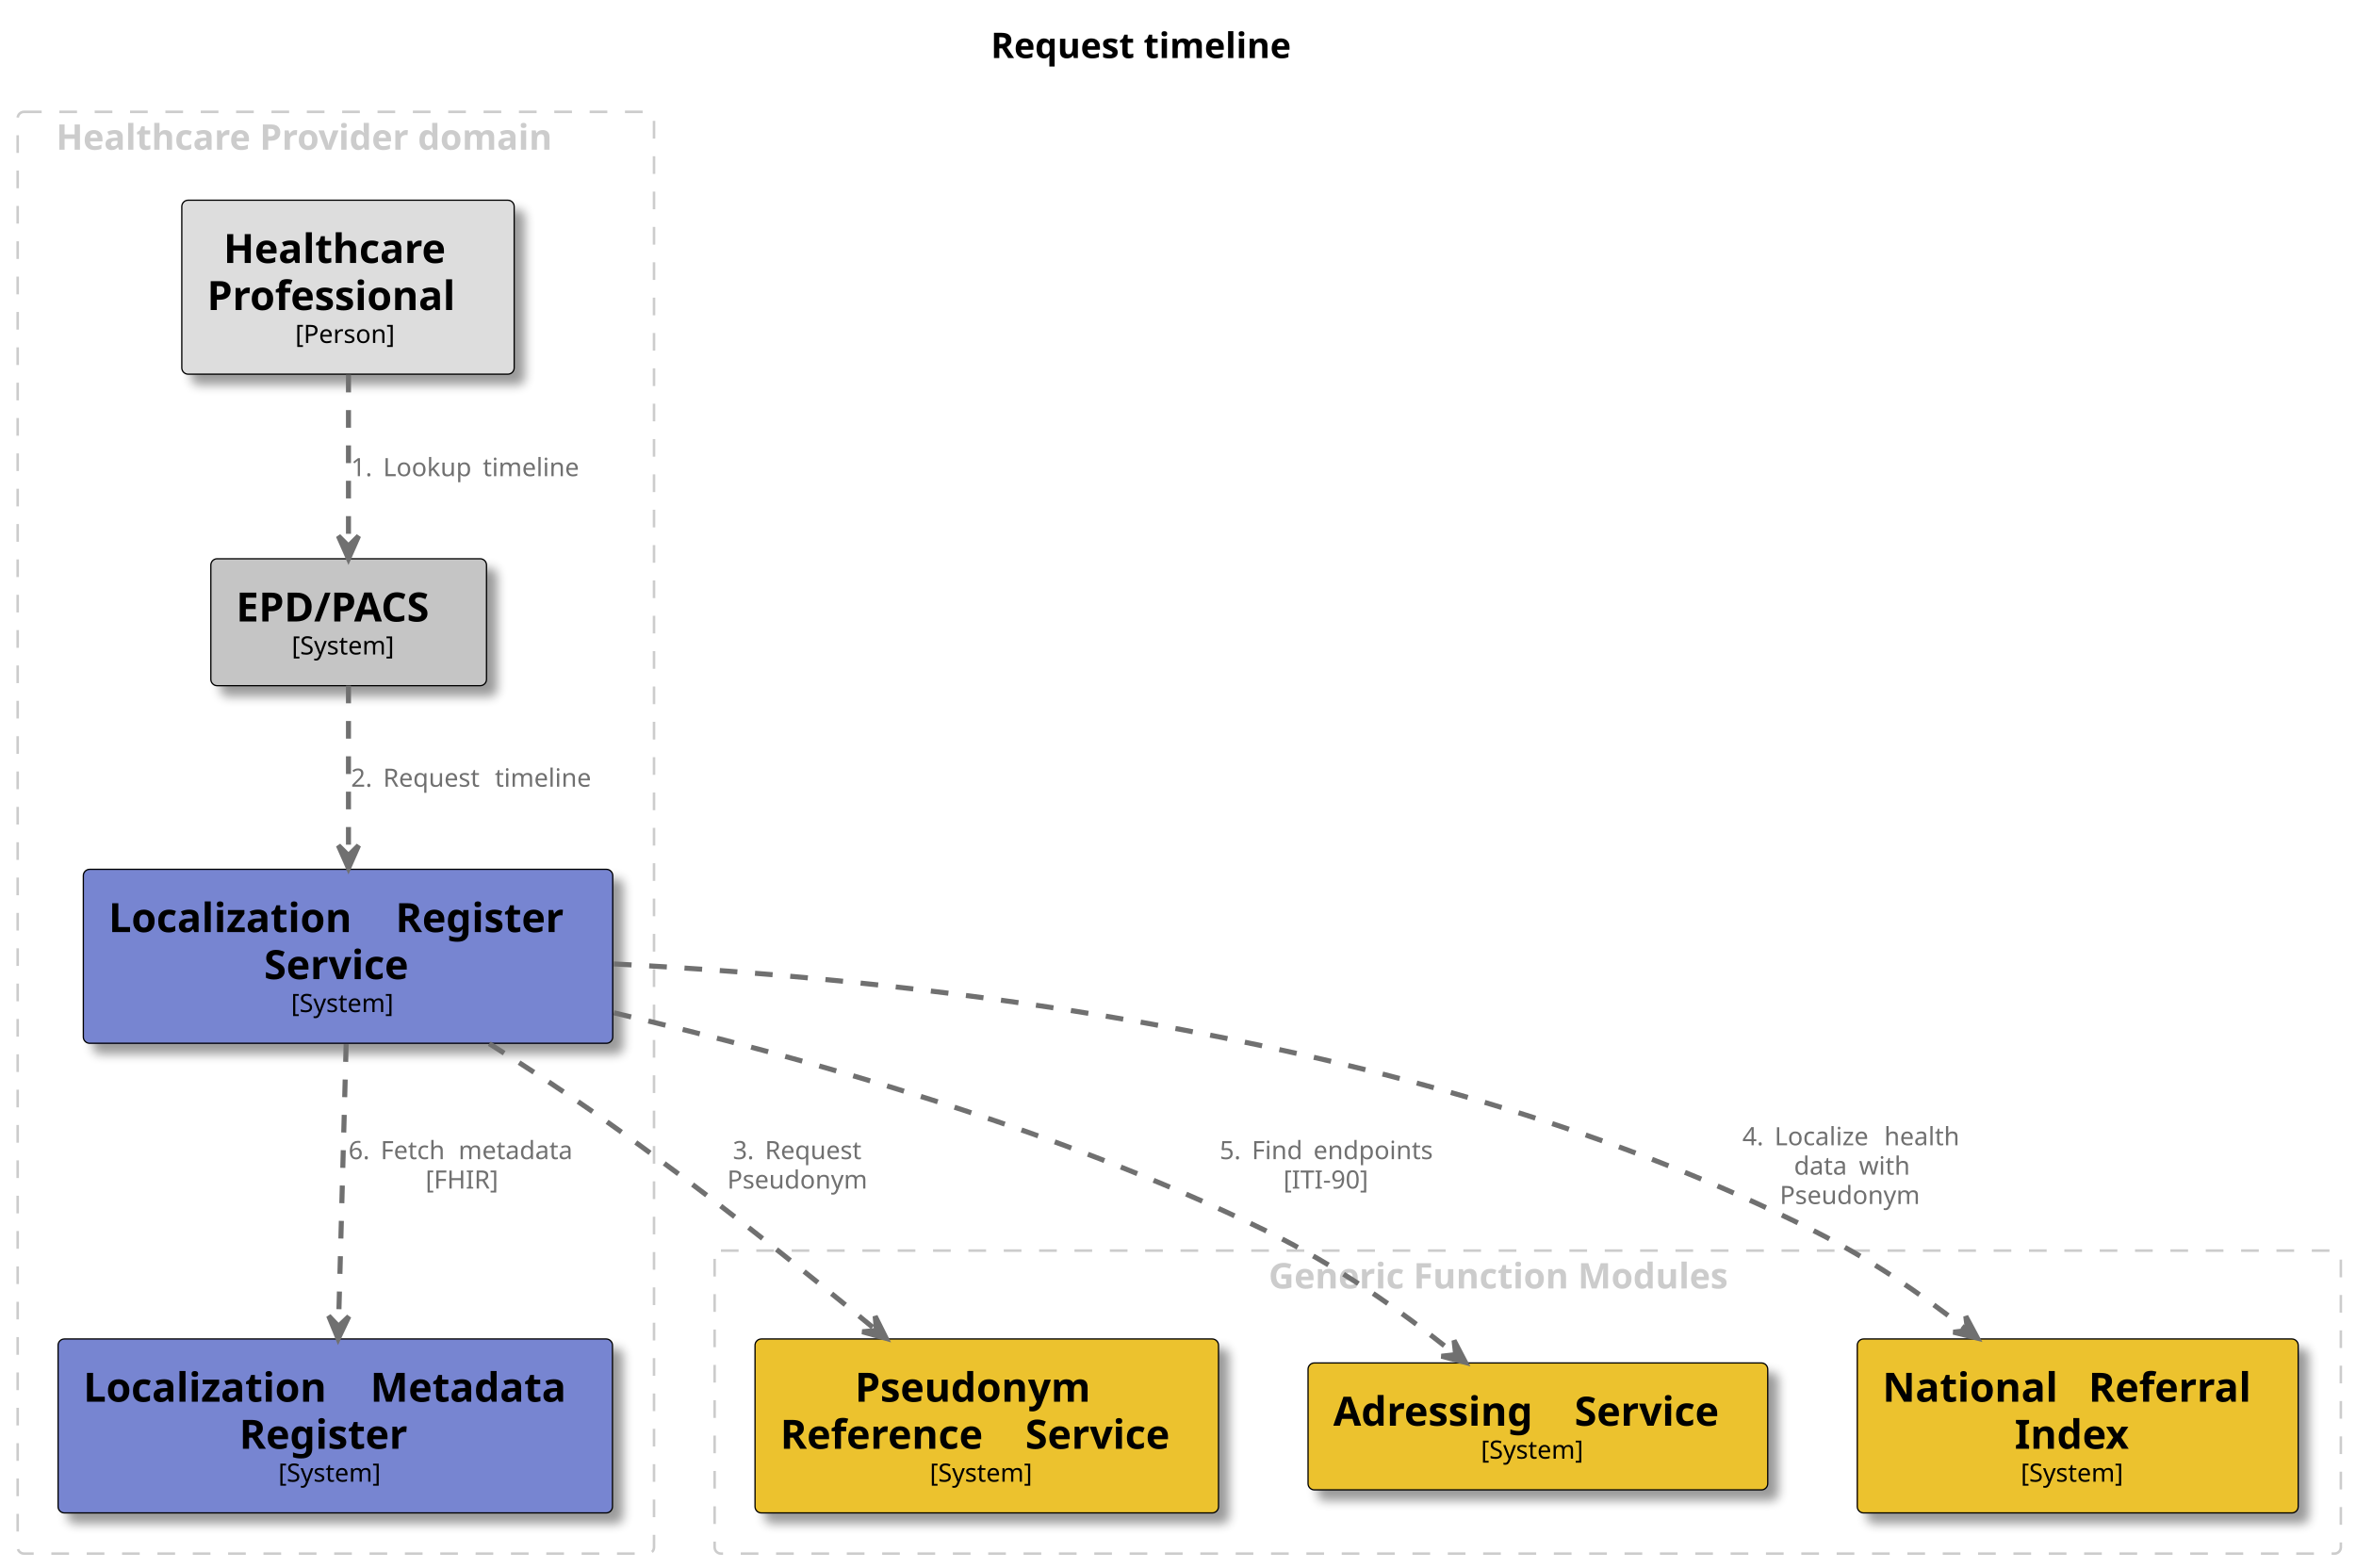
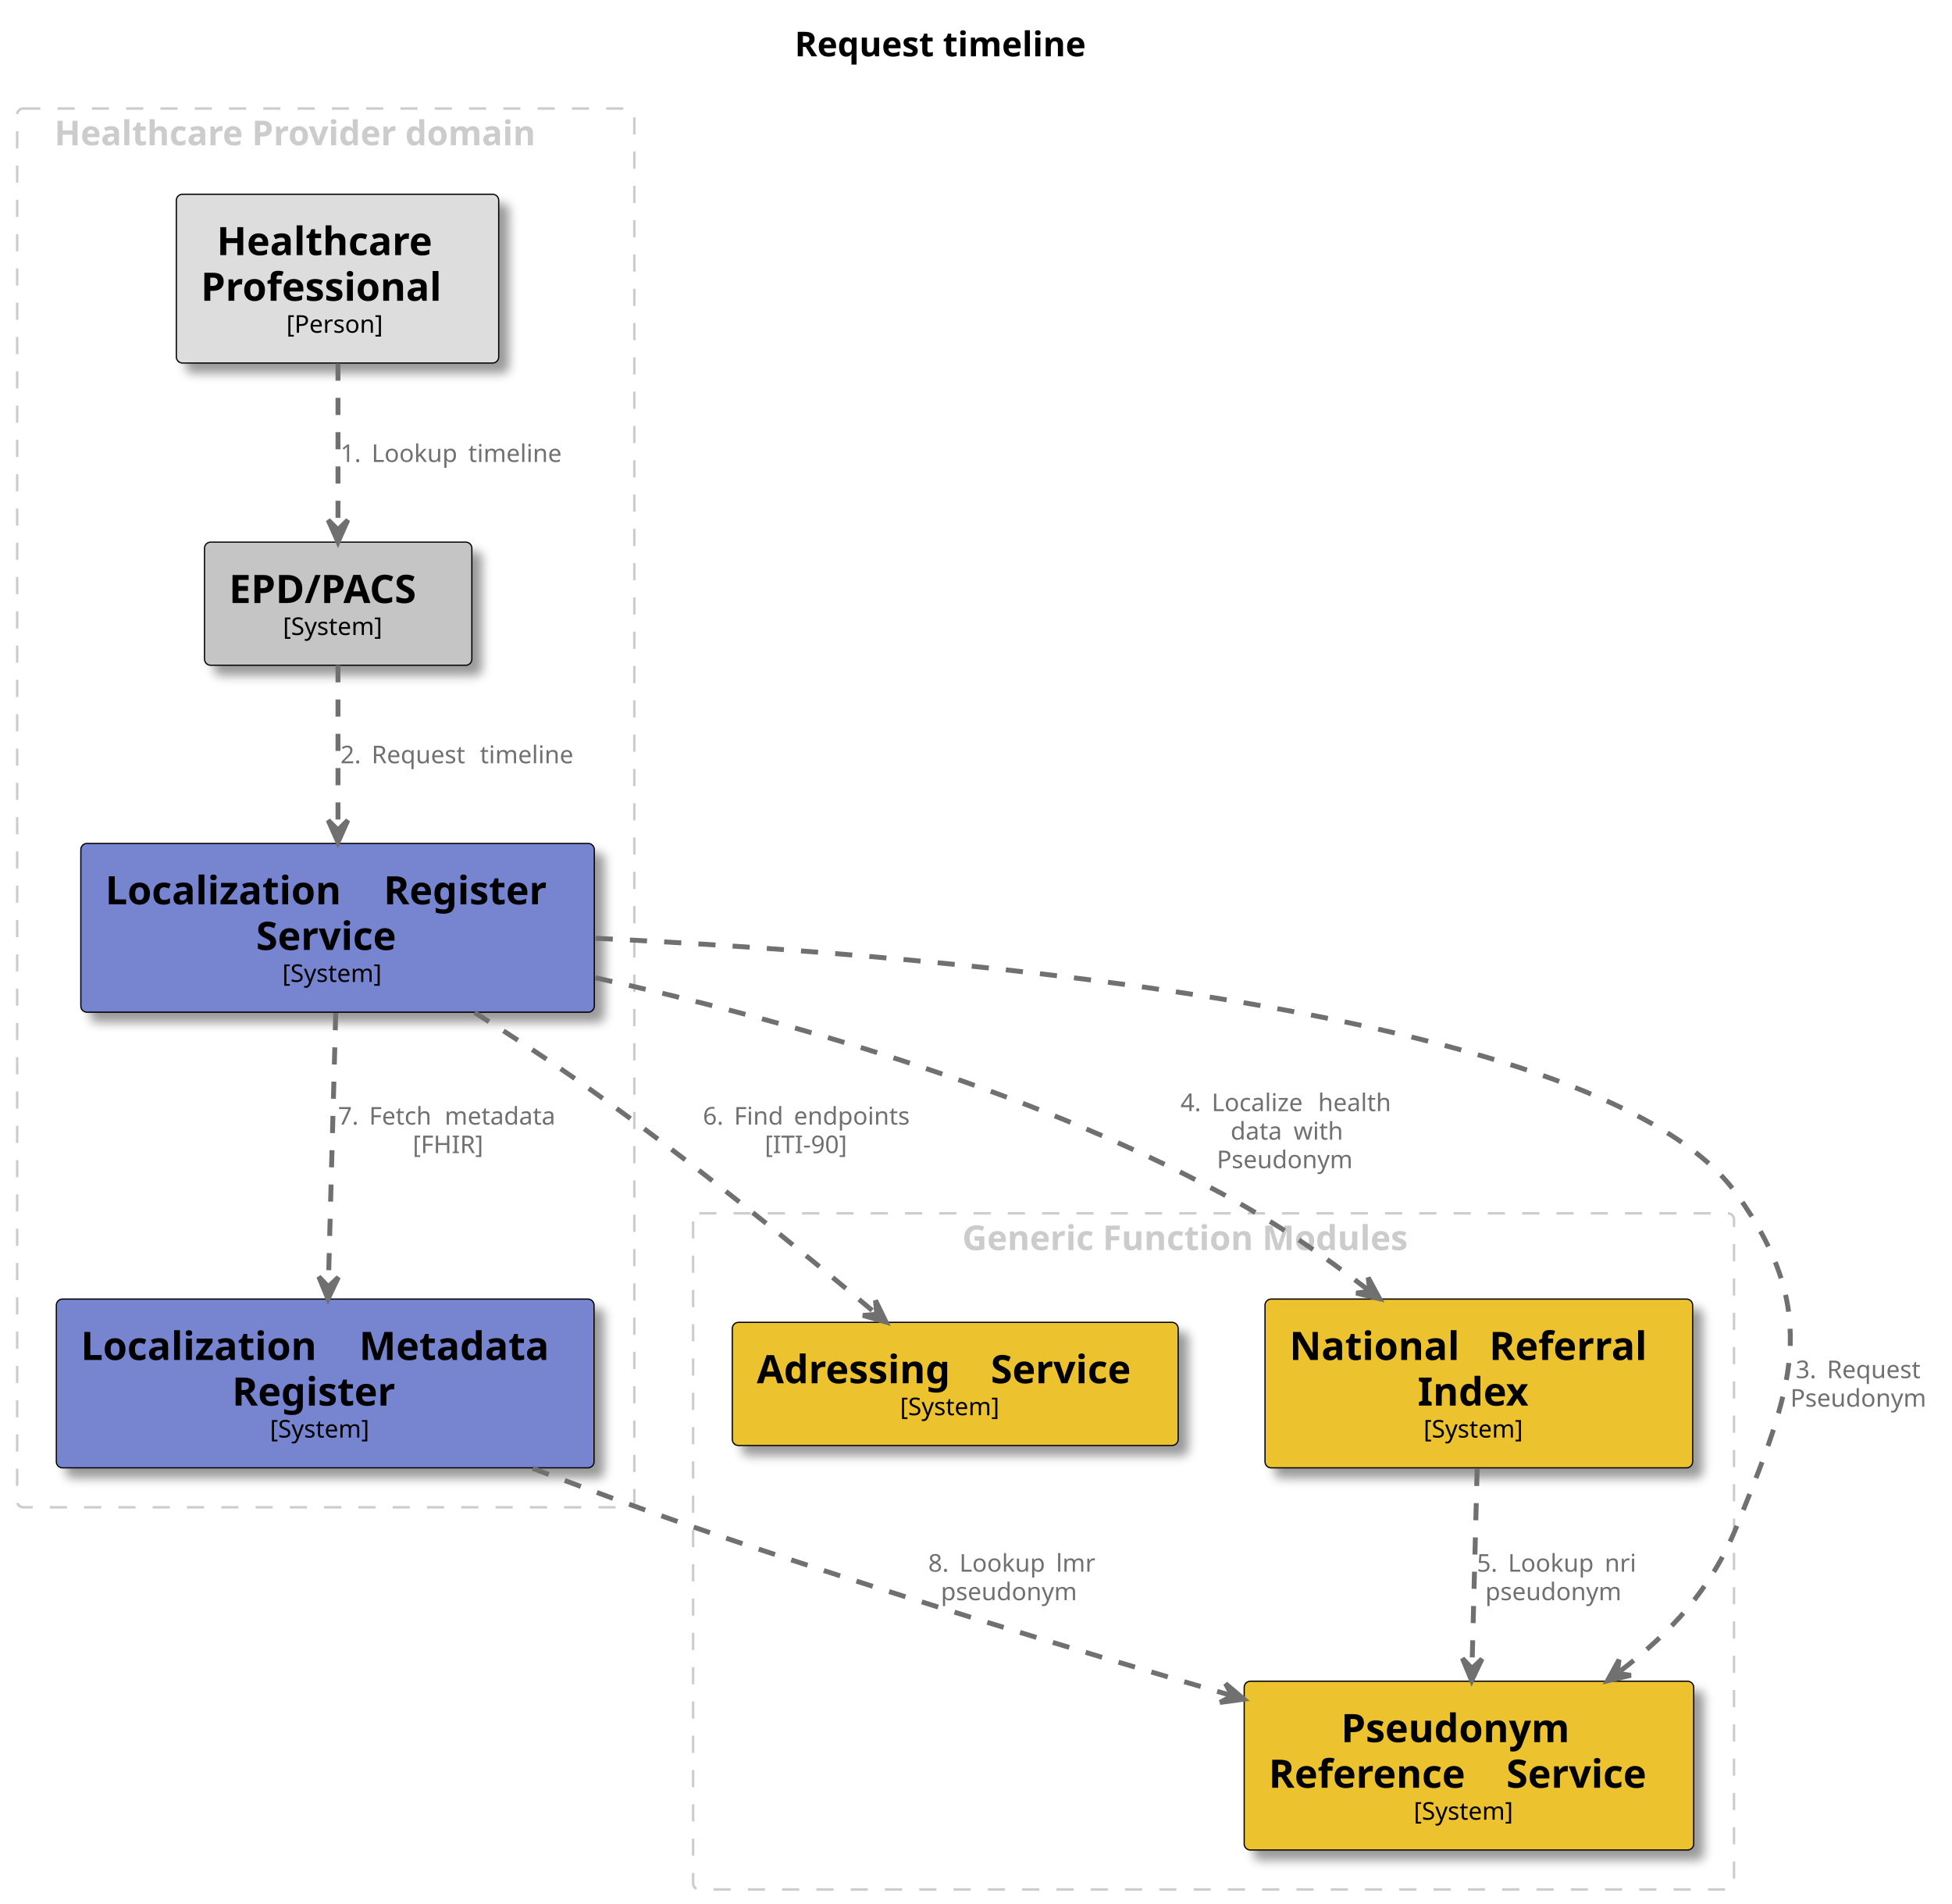
- <svg xmlns="http://www.w3.org/2000/svg" contentStyleType="text/css" height="621px" preserveAspectRatio="none" style="width:933px;height:621px;background:#FFFFFF;" version="1.1" viewBox="0 0 933 621" width="933px" zoomAndPan="magnify">
+ <svg xmlns="http://www.w3.org/2000/svg" contentStyleType="text/css" height="777px" preserveAspectRatio="none" style="width:797px;height:777px;background:#FFFFFF;" version="1.1" viewBox="0 0 797 777" width="797px" zoomAndPan="magnify">
  <defs>
-     <filter height="300%" id="f1fk52ow664wr3" width="300%" x="-1" y="-1">
+     <filter height="300%" id="f6dsp7npsk5ae" width="300%" x="-1" y="-1">
      <feGaussianBlur result="blurOut" stdDeviation="2.0" />
      <feColorMatrix in="blurOut" result="blurOut2" type="matrix" values="0 0 0 0 0 0 0 0 0 0 0 0 0 0 0 0 0 0 .4 0" />
      <feOffset dx="4.0" dy="4.0" in="blurOut2" result="blurOut3" />
      <feBlend in="SourceGraphic" in2="blurOut3" mode="normal" />
    </filter>
  </defs>
  <g>
-     <text fill="#000000" font-family="sans-serif" font-size="14" font-weight="bold" lengthAdjust="spacing" textLength="134.292" x="392.354" y="22.995">Request timeline</text>
+     <text fill="#000000" font-family="sans-serif" font-size="14" font-weight="bold" lengthAdjust="spacing" textLength="134.292" x="324.451" y="22.995">Request timeline</text>
    <g id="cluster_group1">
-       <rect fill="none" height="120" rx="2.5" ry="2.5" style="stroke:#CCCCCC;stroke-width:1.0;stroke-dasharray:7.0,7.0;" width="644" x="283" y="495.297" />
-       <text fill="#CCCCCC" font-family="sans-serif" font-size="14" font-weight="bold" lengthAdjust="spacing" textLength="205.235" x="502.382" y="510.292">Generic Function Modules</text>
+       <rect fill="none" height="276" rx="2.5" ry="2.5" style="stroke:#CCCCCC;stroke-width:1.0;stroke-dasharray:7.0,7.0;" width="425" x="283" y="495.297" />
+       <text fill="#CCCCCC" font-family="sans-serif" font-size="14" font-weight="bold" lengthAdjust="spacing" textLength="205.235" x="392.882" y="510.292">Generic Function Modules</text>
    </g>
    <g id="cluster_group2">
      <rect fill="none" height="571" rx="2.5" ry="2.5" style="stroke:#CCCCCC;stroke-width:1.0;stroke-dasharray:7.0,7.0;" width="252" x="7" y="44.297" />
      <text fill="#CCCCCC" font-family="sans-serif" font-size="14" font-weight="bold" lengthAdjust="spacing" textLength="221.58" x="22.21" y="59.292">Healthcare Provider domain</text>
    </g>
    <g id="elem_PseudonymReferenceService">
-       <rect fill="#ECC22E" filter="url(#f1fk52ow664wr3)" height="68.891" rx="2.5" ry="2.5" style="stroke:#000000;stroke-width:0.5;" width="183.539" x="299" y="530.297" />
-       <text fill="#000000" font-family="sans-serif" font-size="16" font-weight="bold" lengthAdjust="spacing" textLength="104.43" x="338.555" y="555.148">Pseudonym</text>
-       <text fill="#000000" font-family="sans-serif" font-size="16" font-weight="bold" lengthAdjust="spacing" textLength="91.453" x="309" y="573.773">Reference</text>
-       <text fill="#000000" font-family="sans-serif" font-size="16" font-weight="bold" lengthAdjust="spacing" textLength="5.57" x="400.453" y="573.773"> </text>
-       <text fill="#000000" font-family="sans-serif" font-size="16" font-weight="bold" lengthAdjust="spacing" textLength="66.516" x="406.023" y="573.773">Service</text>
-       <text fill="#000000" font-family="sans-serif" font-size="10" lengthAdjust="spacing" textLength="45.093" x="368.223" y="586.829">[System]</text>
+       <rect fill="#ECC22E" filter="url(#f6dsp7npsk5ae)" height="68.891" rx="2.5" ry="2.5" style="stroke:#000000;stroke-width:0.5;" width="183.539" x="508" y="686.297" />
+       <text fill="#000000" font-family="sans-serif" font-size="16" font-weight="bold" lengthAdjust="spacing" textLength="104.43" x="547.555" y="711.148">Pseudonym</text>
+       <text fill="#000000" font-family="sans-serif" font-size="16" font-weight="bold" lengthAdjust="spacing" textLength="91.453" x="518" y="729.773">Reference</text>
+       <text fill="#000000" font-family="sans-serif" font-size="16" font-weight="bold" lengthAdjust="spacing" textLength="5.57" x="609.453" y="729.773"> </text>
+       <text fill="#000000" font-family="sans-serif" font-size="16" font-weight="bold" lengthAdjust="spacing" textLength="66.516" x="615.023" y="729.773">Service</text>
+       <text fill="#000000" font-family="sans-serif" font-size="10" lengthAdjust="spacing" textLength="45.093" x="577.223" y="742.829">[System]</text>
    </g>
    <g id="elem_AdressingService">
-       <rect fill="#ECC22E" filter="url(#f1fk52ow664wr3)" height="50.266" rx="2.5" ry="2.5" style="stroke:#000000;stroke-width:0.5;" width="182.039" x="518" y="539.797" />
-       <text fill="#000000" font-family="sans-serif" font-size="16" font-weight="bold" lengthAdjust="spacing" textLength="89.953" x="528" y="564.648">Adressing</text>
-       <text fill="#000000" font-family="sans-serif" font-size="16" font-weight="bold" lengthAdjust="spacing" textLength="5.57" x="617.953" y="564.648"> </text>
-       <text fill="#000000" font-family="sans-serif" font-size="16" font-weight="bold" lengthAdjust="spacing" textLength="66.516" x="623.523" y="564.648">Service</text>
-       <text fill="#000000" font-family="sans-serif" font-size="10" lengthAdjust="spacing" textLength="45.093" x="586.473" y="577.704">[System]</text>
+       <rect fill="#ECC22E" filter="url(#f6dsp7npsk5ae)" height="50.266" rx="2.5" ry="2.5" style="stroke:#000000;stroke-width:0.5;" width="182.039" x="299" y="539.797" />
+       <text fill="#000000" font-family="sans-serif" font-size="16" font-weight="bold" lengthAdjust="spacing" textLength="89.953" x="309" y="564.648">Adressing</text>
+       <text fill="#000000" font-family="sans-serif" font-size="16" font-weight="bold" lengthAdjust="spacing" textLength="5.57" x="398.953" y="564.648"> </text>
+       <text fill="#000000" font-family="sans-serif" font-size="16" font-weight="bold" lengthAdjust="spacing" textLength="66.516" x="404.523" y="564.648">Service</text>
+       <text fill="#000000" font-family="sans-serif" font-size="10" lengthAdjust="spacing" textLength="45.093" x="367.473" y="577.704">[System]</text>
    </g>
    <g id="elem_NationalReferralIndex">
-       <rect fill="#ECC22E" filter="url(#f1fk52ow664wr3)" height="68.891" rx="2.5" ry="2.5" style="stroke:#000000;stroke-width:0.5;" width="174.602" x="735.5" y="530.297" />
-       <text fill="#000000" font-family="sans-serif" font-size="16" font-weight="bold" lengthAdjust="spacing" textLength="75.984" x="745.5" y="555.148">National</text>
-       <text fill="#000000" font-family="sans-serif" font-size="16" font-weight="bold" lengthAdjust="spacing" textLength="5.57" x="821.484" y="555.148"> </text>
-       <text fill="#000000" font-family="sans-serif" font-size="16" font-weight="bold" lengthAdjust="spacing" textLength="73.047" x="827.055" y="555.148">Referral</text>
-       <text fill="#000000" font-family="sans-serif" font-size="16" font-weight="bold" lengthAdjust="spacing" textLength="49.969" x="797.816" y="573.773">Index</text>
-       <text fill="#000000" font-family="sans-serif" font-size="10" lengthAdjust="spacing" textLength="45.093" x="800.254" y="586.829">[System]</text>
+       <rect fill="#ECC22E" filter="url(#f6dsp7npsk5ae)" height="68.891" rx="2.5" ry="2.5" style="stroke:#000000;stroke-width:0.5;" width="174.602" x="516.5" y="530.297" />
+       <text fill="#000000" font-family="sans-serif" font-size="16" font-weight="bold" lengthAdjust="spacing" textLength="75.984" x="526.5" y="555.148">National</text>
+       <text fill="#000000" font-family="sans-serif" font-size="16" font-weight="bold" lengthAdjust="spacing" textLength="5.57" x="602.484" y="555.148"> </text>
+       <text fill="#000000" font-family="sans-serif" font-size="16" font-weight="bold" lengthAdjust="spacing" textLength="73.047" x="608.055" y="555.148">Referral</text>
+       <text fill="#000000" font-family="sans-serif" font-size="16" font-weight="bold" lengthAdjust="spacing" textLength="49.969" x="578.816" y="573.773">Index</text>
+       <text fill="#000000" font-family="sans-serif" font-size="10" lengthAdjust="spacing" textLength="45.093" x="581.254" y="586.829">[System]</text>
    </g>
    <g id="elem_LocalizationMetadataRegister">
-       <rect fill="#7785D1" filter="url(#f1fk52ow664wr3)" height="68.891" rx="2.5" ry="2.5" style="stroke:#000000;stroke-width:0.5;" width="219.547" x="23" y="530.297" />
+       <rect fill="#7785D1" filter="url(#f6dsp7npsk5ae)" height="68.891" rx="2.5" ry="2.5" style="stroke:#000000;stroke-width:0.5;" width="219.547" x="23" y="530.297" />
      <text fill="#000000" font-family="sans-serif" font-size="16" font-weight="bold" lengthAdjust="spacing" textLength="108.062" x="33" y="555.148">Localization</text>
      <text fill="#000000" font-family="sans-serif" font-size="16" font-weight="bold" lengthAdjust="spacing" textLength="5.57" x="141.062" y="555.148"> </text>
      <text fill="#000000" font-family="sans-serif" font-size="16" font-weight="bold" lengthAdjust="spacing" textLength="85.914" x="146.633" y="555.148">Metadata</text>
      <text fill="#000000" font-family="sans-serif" font-size="16" font-weight="bold" lengthAdjust="spacing" textLength="76.023" x="94.762" y="573.773">Register</text>
      <text fill="#000000" font-family="sans-serif" font-size="10" lengthAdjust="spacing" textLength="45.093" x="110.227" y="586.829">[System]</text>
    </g>
    <g id="elem_LocalizationRegisterService">
-       <rect fill="#7785D1" filter="url(#f1fk52ow664wr3)" height="68.891" rx="2.5" ry="2.5" style="stroke:#000000;stroke-width:0.5;" width="209.656" x="33" y="344.297" />
+       <rect fill="#7785D1" filter="url(#f6dsp7npsk5ae)" height="68.891" rx="2.5" ry="2.5" style="stroke:#000000;stroke-width:0.5;" width="209.656" x="33" y="344.297" />
      <text fill="#000000" font-family="sans-serif" font-size="16" font-weight="bold" lengthAdjust="spacing" textLength="108.062" x="43" y="369.148">Localization</text>
      <text fill="#000000" font-family="sans-serif" font-size="16" font-weight="bold" lengthAdjust="spacing" textLength="5.57" x="151.062" y="369.148"> </text>
      <text fill="#000000" font-family="sans-serif" font-size="16" font-weight="bold" lengthAdjust="spacing" textLength="76.023" x="156.633" y="369.148">Register</text>
      <text fill="#000000" font-family="sans-serif" font-size="16" font-weight="bold" lengthAdjust="spacing" textLength="66.516" x="104.57" y="387.773">Service</text>
      <text fill="#000000" font-family="sans-serif" font-size="10" lengthAdjust="spacing" textLength="45.093" x="115.282" y="400.829">[System]</text>
    </g>
    <g id="elem_HealthcareProfessional">
-       <rect fill="#DDDDDD" filter="url(#f1fk52ow664wr3)" height="68.891" rx="2.5" ry="2.5" style="stroke:#000000;stroke-width:0.5;" width="131.617" x="72" y="79.297" />
+       <rect fill="#DDDDDD" filter="url(#f6dsp7npsk5ae)" height="68.891" rx="2.5" ry="2.5" style="stroke:#000000;stroke-width:0.5;" width="131.617" x="72" y="79.297" />
      <text fill="#000000" font-family="sans-serif" font-size="16" font-weight="bold" lengthAdjust="spacing" textLength="98.586" x="88.516" y="104.148">Healthcare</text>
      <text fill="#000000" font-family="sans-serif" font-size="16" font-weight="bold" lengthAdjust="spacing" textLength="111.617" x="82" y="122.773">Professional</text>
      <text fill="#000000" font-family="sans-serif" font-size="10" lengthAdjust="spacing" textLength="41.763" x="116.927" y="135.829">[Person]</text>
    </g>
    <g id="elem_EPDPACS">
-       <rect fill="#C5C5C5" filter="url(#f1fk52ow664wr3)" height="50.266" rx="2.5" ry="2.5" style="stroke:#000000;stroke-width:0.5;" width="109.156" x="83.5" y="221.297" />
+       <rect fill="#C5C5C5" filter="url(#f6dsp7npsk5ae)" height="50.266" rx="2.5" ry="2.5" style="stroke:#000000;stroke-width:0.5;" width="109.156" x="83.5" y="221.297" />
      <text fill="#000000" font-family="sans-serif" font-size="16" font-weight="bold" lengthAdjust="spacing" textLength="89.156" x="93.5" y="246.148">EPD/PACS</text>
      <text fill="#000000" font-family="sans-serif" font-size="10" lengthAdjust="spacing" textLength="45.093" x="115.532" y="259.204">[System]</text>
    </g>
    <g id="link_HealthcareProfessional_EPDPACS">
      <path d="M138,148.407 C138,171.207 138,194.827 138,215.277 " fill="none" id="HealthcareProfessional-to-EPDPACS" style="stroke:#707070;stroke-width:2.0;stroke-dasharray:7.0,7.0;" />
      <polygon fill="#707070" points="138,221.277,142,212.277,138,216.277,134,212.277,138,221.277" style="stroke:#707070;stroke-width:2.0;" />
      <text fill="#707070" font-family="sans-serif" font-size="10" lengthAdjust="spacing" textLength="9.541" x="139" y="188.579">1.</text>
      <text fill="#707070" font-family="sans-serif" font-size="10" lengthAdjust="spacing" textLength="3.179" x="148.541" y="188.579"> </text>
      <text fill="#707070" font-family="sans-serif" font-size="10" lengthAdjust="spacing" textLength="36.284" x="151.72" y="188.579">Lookup</text>
      <text fill="#707070" font-family="sans-serif" font-size="10" lengthAdjust="spacing" textLength="3.179" x="188.004" y="188.579"> </text>
      <text fill="#707070" font-family="sans-serif" font-size="10" lengthAdjust="spacing" textLength="40.64" x="191.183" y="188.579">timeline</text>
    </g>
    <g id="link_EPDPACS_LocalizationRegisterService">
      <path d="M138,271.537 C138,291.877 138,315.167 138,337.847 " fill="none" id="EPDPACS-to-LocalizationRegisterService" style="stroke:#707070;stroke-width:2.0;stroke-dasharray:7.0,7.0;" />
      <polygon fill="#707070" points="138,343.847,142,334.847,138,338.847,134,334.847,138,343.847" style="stroke:#707070;stroke-width:2.0;" />
      <text fill="#707070" font-family="sans-serif" font-size="10" lengthAdjust="spacing" textLength="9.541" x="139" y="311.579">2.</text>
      <text fill="#707070" font-family="sans-serif" font-size="10" lengthAdjust="spacing" textLength="3.179" x="148.541" y="311.579"> </text>
      <text fill="#707070" font-family="sans-serif" font-size="10" lengthAdjust="spacing" textLength="41.069" x="151.72" y="311.579">Request</text>
      <text fill="#707070" font-family="sans-serif" font-size="10" lengthAdjust="spacing" textLength="3.179" x="192.789" y="311.579"> </text>
      <text fill="#707070" font-family="sans-serif" font-size="10" lengthAdjust="spacing" textLength="40.64" x="195.968" y="311.579">timeline</text>
    </g>
    <g id="link_LocalizationRegisterService_PseudonymReferenceService">
-       <path d="M193.75,413.337 C208.67,422.707 224.63,433.127 239,443.297 C278.17,471.017 316.204,501.387 346.334,526.266 " fill="none" id="LocalizationRegisterService-to-PseudonymReferenceService" style="stroke:#707070;stroke-width:2.0;stroke-dasharray:7.0,7.0;" />
-       <polygon fill="#707070" points="350.96,530.087,346.567,521.272,347.105,526.903,341.473,527.441,350.96,530.087" style="stroke:#707070;stroke-width:2.0;" />
-       <text fill="#707070" font-family="sans-serif" font-size="10" lengthAdjust="spacing" textLength="9.541" x="290.202" y="459.079">3.</text>
-       <text fill="#707070" font-family="sans-serif" font-size="10" lengthAdjust="spacing" textLength="3.179" x="299.743" y="459.079"> </text>
-       <text fill="#707070" font-family="sans-serif" font-size="10" lengthAdjust="spacing" textLength="41.069" x="302.922" y="459.079">Request</text>
-       <text fill="#707070" font-family="sans-serif" font-size="10" lengthAdjust="spacing" textLength="58.193" x="288" y="470.72">Pseudonym</text>
+       <path d="M243.21,383.017 C393.06,390.197 655.78,413.277 709,487.297 C744.29,536.377 731.7,567.277 709,623.297 C698.65,648.827 682.135,666.483 661.085,682.503 " fill="none" id="LocalizationRegisterService-to-PseudonymReferenceService" style="stroke:#707070;stroke-width:2.0;stroke-dasharray:7.0,7.0;" />
+       <polygon fill="#707070" points="656.31,686.137,665.894,683.869,660.289,683.109,661.049,677.503,656.31,686.137" style="stroke:#707070;stroke-width:2.0;" />
+       <text fill="#707070" font-family="sans-serif" font-size="10" lengthAdjust="spacing" textLength="9.541" x="733.202" y="562.579">3.</text>
+       <text fill="#707070" font-family="sans-serif" font-size="10" lengthAdjust="spacing" textLength="3.179" x="742.743" y="562.579"> </text>
+       <text fill="#707070" font-family="sans-serif" font-size="10" lengthAdjust="spacing" textLength="41.069" x="745.922" y="562.579">Request</text>
+       <text fill="#707070" font-family="sans-serif" font-size="10" lengthAdjust="spacing" textLength="58.193" x="731" y="574.22">Pseudonym</text>
    </g>
    <g id="link_LocalizationRegisterService_NationalReferralIndex">
-       <path d="M243.11,381.767 C363.8,387.877 564.84,410.057 718,487.297 C740.96,498.877 759.559,511.617 778.379,526.297 " fill="none" id="LocalizationRegisterService-to-NationalReferralIndex" style="stroke:#707070;stroke-width:2.0;stroke-dasharray:7.0,7.0;" />
-       <polygon fill="#707070" points="783.11,529.987,778.474,521.298,779.168,526.912,773.553,527.606,783.11,529.987" style="stroke:#707070;stroke-width:2.0;" />
-       <text fill="#707070" font-family="sans-serif" font-size="10" lengthAdjust="spacing" textLength="9.541" x="690" y="453.579">4.</text>
-       <text fill="#707070" font-family="sans-serif" font-size="10" lengthAdjust="spacing" textLength="3.179" x="699.541" y="453.579"> </text>
-       <text fill="#707070" font-family="sans-serif" font-size="10" lengthAdjust="spacing" textLength="40.273" x="702.72" y="453.579">Localize</text>
-       <text fill="#707070" font-family="sans-serif" font-size="10" lengthAdjust="spacing" textLength="3.179" x="742.993" y="453.579"> </text>
-       <text fill="#707070" font-family="sans-serif" font-size="10" lengthAdjust="spacing" textLength="31.655" x="746.172" y="453.579">health</text>
-       <text fill="#707070" font-family="sans-serif" font-size="10" lengthAdjust="spacing" textLength="22.524" x="710.454" y="465.22">data</text>
-       <text fill="#707070" font-family="sans-serif" font-size="10" lengthAdjust="spacing" textLength="3.179" x="732.979" y="465.22"> </text>
-       <text fill="#707070" font-family="sans-serif" font-size="10" lengthAdjust="spacing" textLength="21.216" x="736.157" y="465.22">with</text>
-       <text fill="#707070" font-family="sans-serif" font-size="10" lengthAdjust="spacing" textLength="58.193" x="704.817" y="476.86">Pseudonym</text>
+       <path d="M243.16,399.147 C317.65,415.657 418.28,443.757 499,487.297 C521.43,499.397 539.765,512.058 558.555,526.518 " fill="none" id="LocalizationRegisterService-to-NationalReferralIndex" style="stroke:#707070;stroke-width:2.0;stroke-dasharray:7.0,7.0;" />
+       <polygon fill="#707070" points="563.31,530.177,558.617,521.518,559.347,527.128,553.738,527.858,563.31,530.177" style="stroke:#707070;stroke-width:2.0;" />
+       <text fill="#707070" font-family="sans-serif" font-size="10" lengthAdjust="spacing" textLength="9.541" x="482" y="453.579">4.</text>
+       <text fill="#707070" font-family="sans-serif" font-size="10" lengthAdjust="spacing" textLength="3.179" x="491.541" y="453.579"> </text>
+       <text fill="#707070" font-family="sans-serif" font-size="10" lengthAdjust="spacing" textLength="40.273" x="494.72" y="453.579">Localize</text>
+       <text fill="#707070" font-family="sans-serif" font-size="10" lengthAdjust="spacing" textLength="3.179" x="534.993" y="453.579"> </text>
+       <text fill="#707070" font-family="sans-serif" font-size="10" lengthAdjust="spacing" textLength="31.655" x="538.172" y="453.579">health</text>
+       <text fill="#707070" font-family="sans-serif" font-size="10" lengthAdjust="spacing" textLength="22.524" x="502.454" y="465.22">data</text>
+       <text fill="#707070" font-family="sans-serif" font-size="10" lengthAdjust="spacing" textLength="3.179" x="524.979" y="465.22"> </text>
+       <text fill="#707070" font-family="sans-serif" font-size="10" lengthAdjust="spacing" textLength="21.216" x="528.157" y="465.22">with</text>
+       <text fill="#707070" font-family="sans-serif" font-size="10" lengthAdjust="spacing" textLength="58.193" x="496.817" y="476.86">Pseudonym</text>
+     </g>
+     <g id="link_NationalReferralIndex_PseudonymReferenceService">
+       <path d="M603.12,599.597 C602.46,625.267 601.694,654.429 601.034,680.079 " fill="none" id="NationalReferralIndex-to-PseudonymReferenceService" style="stroke:#707070;stroke-width:2.0;stroke-dasharray:7.0,7.0;" />
+       <polygon fill="#707070" points="600.88,686.077,605.11,677.183,601.009,681.078,597.113,676.977,600.88,686.077" style="stroke:#707070;stroke-width:2.0;" />
+       <text fill="#707070" font-family="sans-serif" font-size="10" lengthAdjust="spacing" textLength="9.541" x="603" y="641.579">5.</text>
+       <text fill="#707070" font-family="sans-serif" font-size="10" lengthAdjust="spacing" textLength="3.179" x="612.541" y="641.579"> </text>
+       <text fill="#707070" font-family="sans-serif" font-size="10" lengthAdjust="spacing" textLength="36.284" x="615.72" y="641.579">Lookup</text>
+       <text fill="#707070" font-family="sans-serif" font-size="10" lengthAdjust="spacing" textLength="3.179" x="652.004" y="641.579"> </text>
+       <text fill="#707070" font-family="sans-serif" font-size="10" lengthAdjust="spacing" textLength="13.227" x="655.183" y="641.579">nri</text>
+       <text fill="#707070" font-family="sans-serif" font-size="10" lengthAdjust="spacing" textLength="58.511" x="606.45" y="653.22">pseudonym</text>
    </g>
    <g id="link_LocalizationRegisterService_AdressingService">
-       <path d="M243.13,401.127 C317.51,418.537 418.32,446.897 501,487.297 C529.9,501.417 554.797,519.239 575.677,535.869 " fill="none" id="LocalizationRegisterService-to-AdressingService" style="stroke:#707070;stroke-width:2.0;stroke-dasharray:7.0,7.0;" />
-       <polygon fill="#707070" points="580.37,539.607,575.822,530.871,576.459,536.492,570.838,537.129,580.37,539.607" style="stroke:#707070;stroke-width:2.0;" />
-       <text fill="#707070" font-family="sans-serif" font-size="10" lengthAdjust="spacing" textLength="9.541" x="483" y="459.079">5.</text>
-       <text fill="#707070" font-family="sans-serif" font-size="10" lengthAdjust="spacing" textLength="3.179" x="492.541" y="459.079"> </text>
-       <text fill="#707070" font-family="sans-serif" font-size="10" lengthAdjust="spacing" textLength="21.216" x="495.72" y="459.079">Find</text>
-       <text fill="#707070" font-family="sans-serif" font-size="10" lengthAdjust="spacing" textLength="3.179" x="516.936" y="459.079"> </text>
-       <text fill="#707070" font-family="sans-serif" font-size="10" lengthAdjust="spacing" textLength="49.551" x="520.114" y="459.079">endpoints</text>
-       <text fill="#707070" font-family="sans-serif" font-size="10" lengthAdjust="spacing" textLength="36.143" x="508.261" y="470.72">[ITI-90]</text>
+       <path d="M193.77,413.297 C208.69,422.677 224.64,433.107 239,443.297 C283.3,474.747 327.409,510.784 357.199,535.844 " fill="none" id="LocalizationRegisterService-to-AdressingService" style="stroke:#707070;stroke-width:2.0;stroke-dasharray:7.0,7.0;" />
+       <polygon fill="#707070" points="361.79,539.707,357.478,530.852,357.964,536.488,352.328,536.974,361.79,539.707" style="stroke:#707070;stroke-width:2.0;" />
+       <text fill="#707070" font-family="sans-serif" font-size="10" lengthAdjust="spacing" textLength="9.541" x="287" y="459.079">6.</text>
+       <text fill="#707070" font-family="sans-serif" font-size="10" lengthAdjust="spacing" textLength="3.179" x="296.541" y="459.079"> </text>
+       <text fill="#707070" font-family="sans-serif" font-size="10" lengthAdjust="spacing" textLength="21.216" x="299.72" y="459.079">Find</text>
+       <text fill="#707070" font-family="sans-serif" font-size="10" lengthAdjust="spacing" textLength="3.179" x="320.935" y="459.079"> </text>
+       <text fill="#707070" font-family="sans-serif" font-size="10" lengthAdjust="spacing" textLength="49.551" x="324.114" y="459.079">endpoints</text>
+       <text fill="#707070" font-family="sans-serif" font-size="10" lengthAdjust="spacing" textLength="36.143" x="312.261" y="470.72">[ITI-90]</text>
    </g>
    <g id="link_LocalizationRegisterService_LocalizationMetadataRegister">
      <path d="M137.08,413.547 C136.18,446.747 134.973,491.139 134.073,524.269 " fill="none" id="LocalizationRegisterService-to-LocalizationMetadataRegister" style="stroke:#707070;stroke-width:2.0;stroke-dasharray:7.0,7.0;" />
      <polygon fill="#707070" points="133.91,530.267,138.153,521.379,134.046,525.269,130.156,521.162,133.91,530.267" style="stroke:#707070;stroke-width:2.0;" />
-       <text fill="#707070" font-family="sans-serif" font-size="10" lengthAdjust="spacing" textLength="9.541" x="138" y="459.079">6.</text>
+       <text fill="#707070" font-family="sans-serif" font-size="10" lengthAdjust="spacing" textLength="9.541" x="138" y="459.079">7.</text>
      <text fill="#707070" font-family="sans-serif" font-size="10" lengthAdjust="spacing" textLength="3.179" x="147.541" y="459.079"> </text>
      <text fill="#707070" font-family="sans-serif" font-size="10" lengthAdjust="spacing" textLength="27.661" x="150.72" y="459.079">Fetch</text>
      <text fill="#707070" font-family="sans-serif" font-size="10" lengthAdjust="spacing" textLength="3.179" x="178.381" y="459.079"> </text>
      <text fill="#707070" font-family="sans-serif" font-size="10" lengthAdjust="spacing" textLength="48.467" x="181.56" y="459.079">metadata</text>
      <text fill="#707070" font-family="sans-serif" font-size="10" lengthAdjust="spacing" textLength="30.972" x="168.527" y="470.72">[FHIR]</text>
    </g>
+     <g id="link_LocalizationMetadataRegister_PseudonymReferenceService">
+       <path d="M217.5,599.387 C238.77,607.507 261.63,615.957 283,623.297 C358.09,649.077 438.58,673.428 502.14,691.948 " fill="none" id="LocalizationMetadataRegister-to-PseudonymReferenceService" style="stroke:#707070;stroke-width:2.0;stroke-dasharray:7.0,7.0;" />
+       <polygon fill="#707070" points="507.9,693.627,500.378,687.269,503.1,692.228,498.14,694.949,507.9,693.627" style="stroke:#707070;stroke-width:2.0;" />
+       <text fill="#707070" font-family="sans-serif" font-size="10" lengthAdjust="spacing" textLength="9.541" x="379" y="641.579">8.</text>
+       <text fill="#707070" font-family="sans-serif" font-size="10" lengthAdjust="spacing" textLength="3.179" x="388.541" y="641.579"> </text>
+       <text fill="#707070" font-family="sans-serif" font-size="10" lengthAdjust="spacing" textLength="36.284" x="391.72" y="641.579">Lookup</text>
+       <text fill="#707070" font-family="sans-serif" font-size="10" lengthAdjust="spacing" textLength="3.179" x="428.004" y="641.579"> </text>
+       <text fill="#707070" font-family="sans-serif" font-size="10" lengthAdjust="spacing" textLength="16.631" x="431.183" y="641.579">lmr</text>
+       <text fill="#707070" font-family="sans-serif" font-size="10" lengthAdjust="spacing" textLength="58.511" x="384.151" y="653.22">pseudonym</text>
+     </g>
  </g>
</svg>
